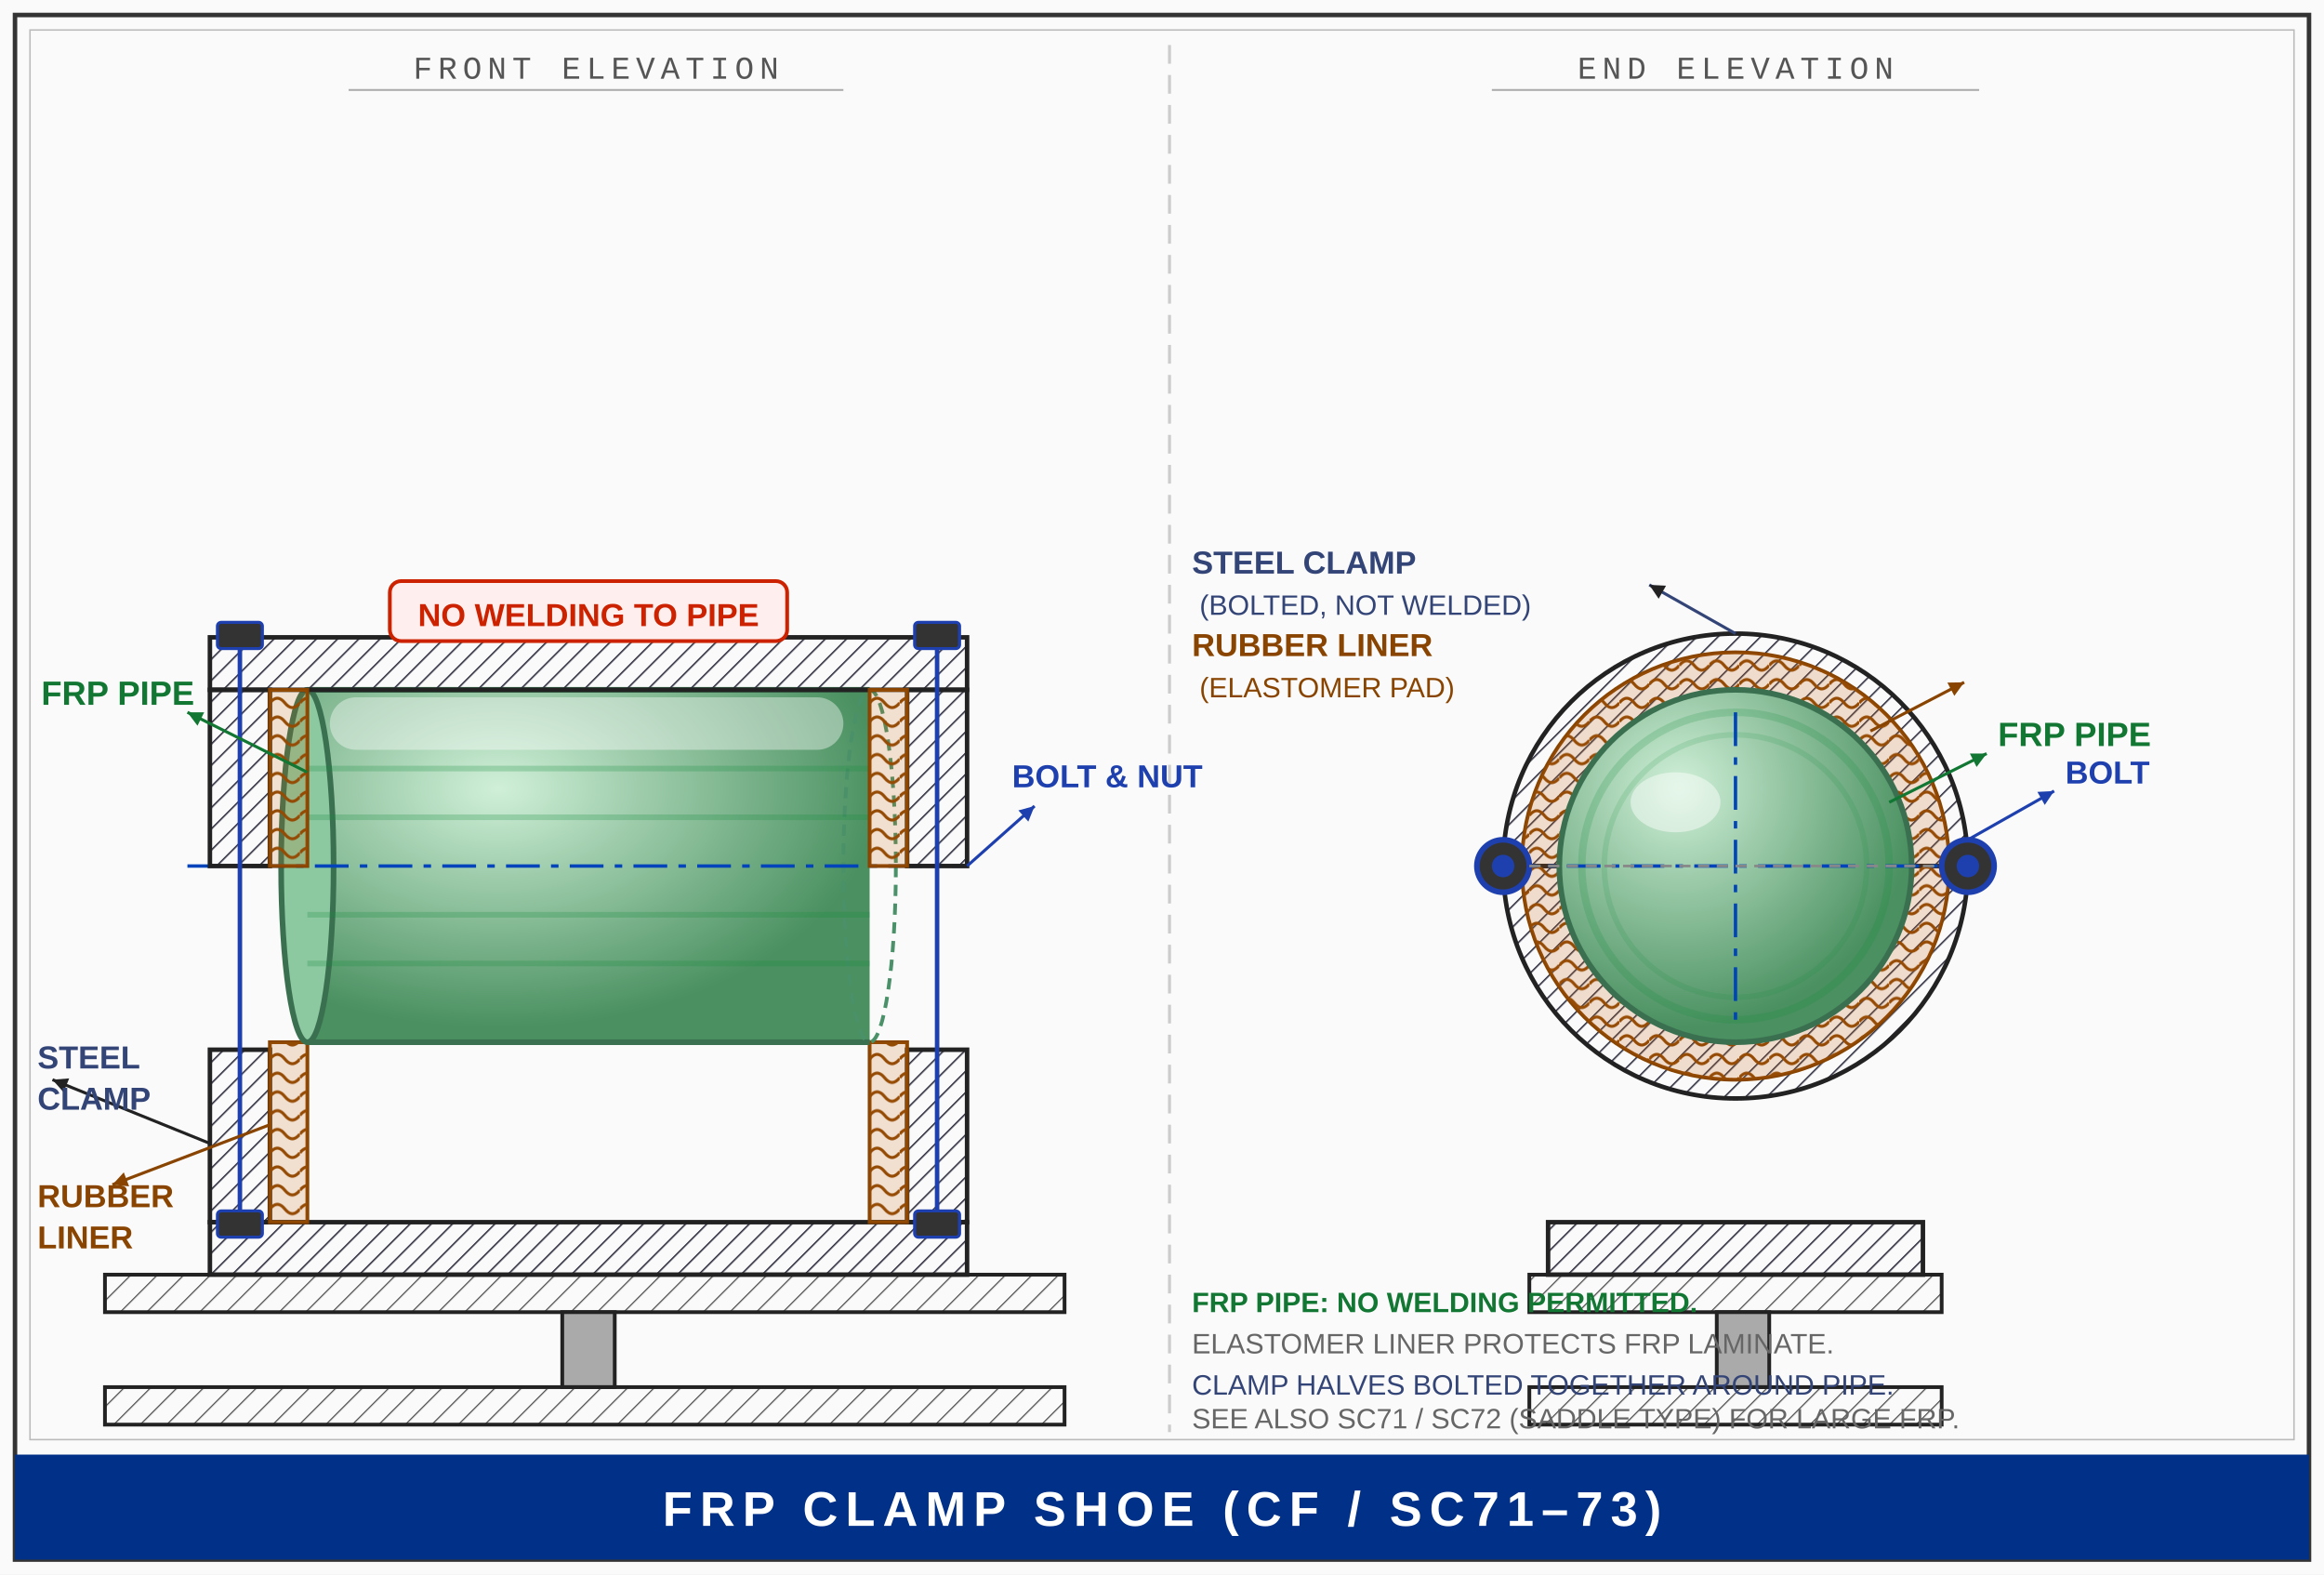
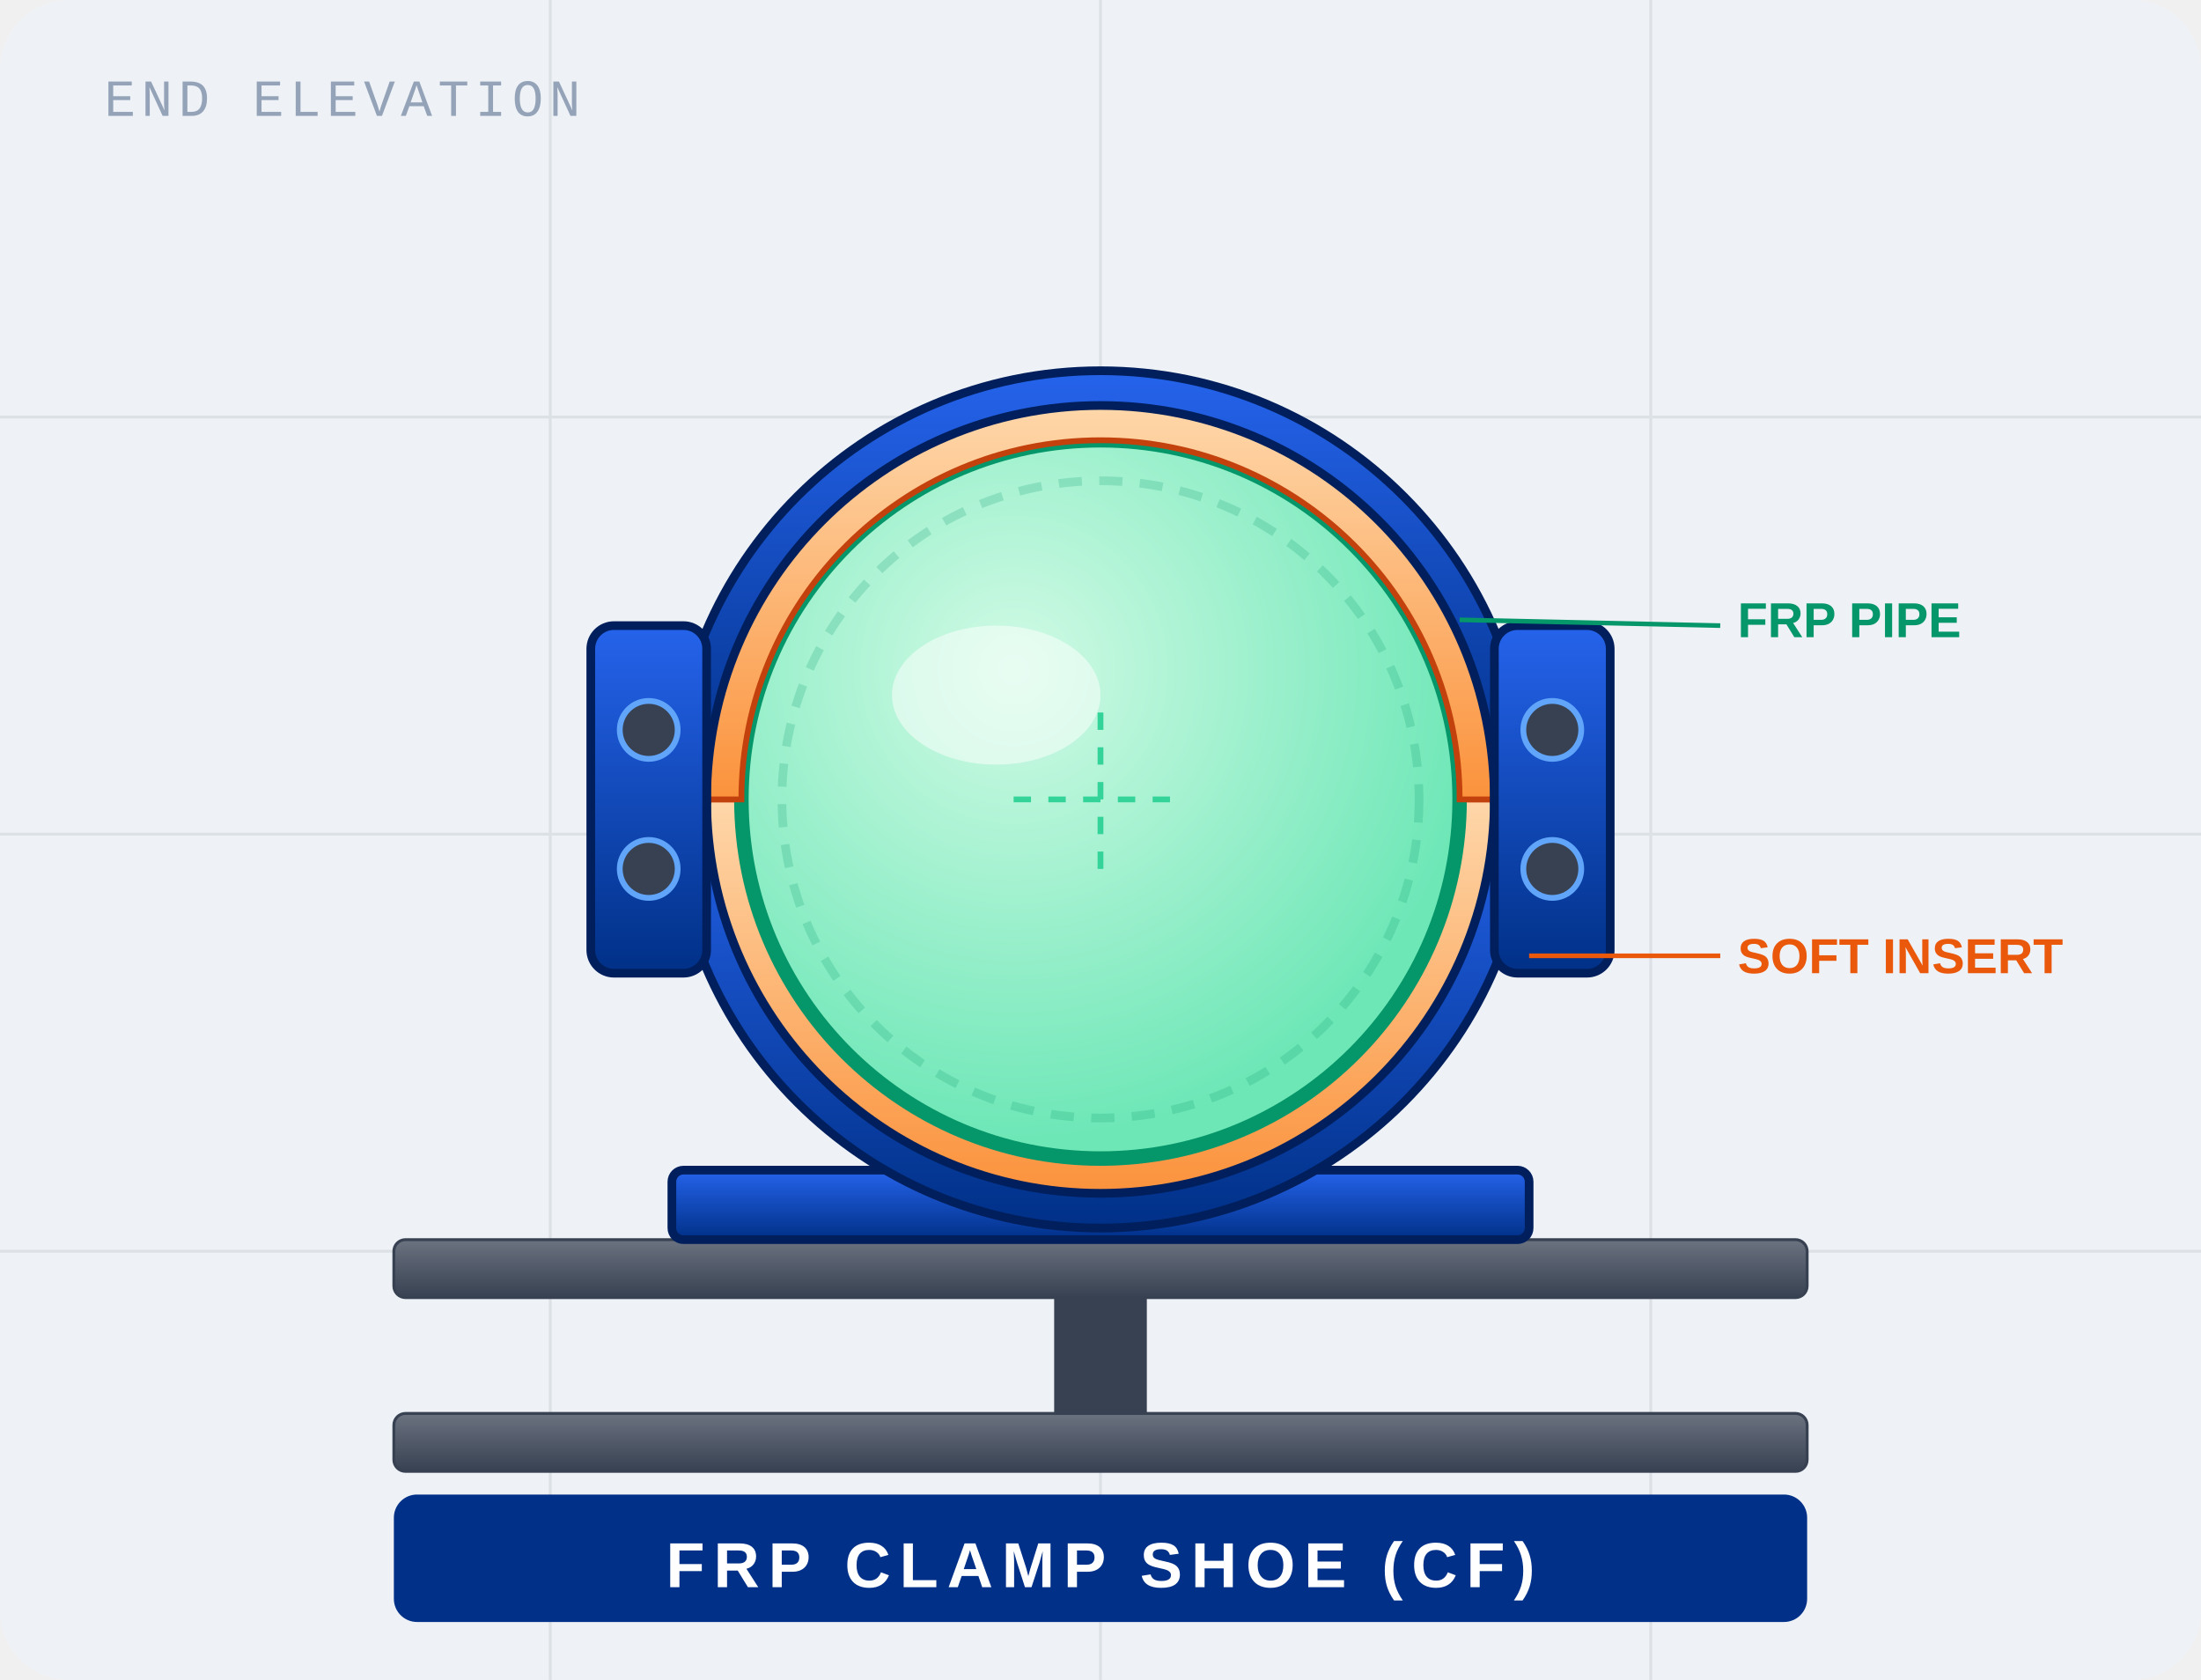
- <svg xmlns="http://www.w3.org/2000/svg" viewBox="0 0 620 420">
+ <svg xmlns="http://www.w3.org/2000/svg" viewBox="0 0 380 290">
  <defs>
-     <pattern id="h" patternUnits="userSpaceOnUse" width="5" height="5" patternTransform="rotate(45)">
-       <line x1="0" y1="0" x2="0" y2="5" stroke="#555" stroke-width="0.65" />
-     </pattern>
-     <pattern id="ch" patternUnits="userSpaceOnUse" width="4" height="4" patternTransform="rotate(45)">
-       <line x1="0" y1="0" x2="0" y2="4" stroke="#334" stroke-width="0.8" />
-     </pattern>
-     <pattern id="rb" patternUnits="userSpaceOnUse" width="8" height="5">
-       <path d="M0,2.5 Q2,0 4,2.5 Q6,5 8,2.5" fill="none" stroke="#884400" stroke-width="0.8" />
-     </pattern>
-     <pattern id="fp" patternUnits="userSpaceOnUse" width="6" height="6" patternTransform="rotate(30)">
-       <line x1="0" y1="0" x2="0" y2="6" stroke="#117733" stroke-width="0.7" />
-     </pattern>
-     <radialGradient id="frp" cx="34%" cy="28%" r="68%">
-       <stop offset="0%" stop-color="#D0F0D8" />
-       <stop offset="100%" stop-color="#4A9060" />
+     <radialGradient id="frppg" cx="38%" cy="32%" r="65%">
+       <stop offset="0%" stop-color="#D1FAE5" />
+       <stop offset="100%" stop-color="#6EE7B7" />
    </radialGradient>
-     <linearGradient id="cg" x1="0" y1="0" x2="0" y2="1">
-       <stop offset="0%" stop-color="#8AA0B8" />
-       <stop offset="100%" stop-color="#4A6080" />
+     <linearGradient id="sg" x1="0" y1="0" x2="0" y2="1">
+       <stop offset="0%" stop-color="#6B7280" />
+       <stop offset="100%" stop-color="#374151" />
    </linearGradient>
-     <marker id="a" markerWidth="5" markerHeight="5" refX="5" refY="2.5" orient="auto">
-       <polygon points="0,0 0,5 5,2.5" fill="#222" />
-     </marker>
-     <marker id="ga" markerWidth="5" markerHeight="5" refX="5" refY="2.5" orient="auto">
-       <polygon points="0,0 0,5 5,2.5" fill="#117733" />
-     </marker>
-     <marker id="ra" markerWidth="5" markerHeight="5" refX="5" refY="2.5" orient="auto">
-       <polygon points="0,0 0,5 5,2.5" fill="#884400" />
-     </marker>
-     <marker id="ba" markerWidth="5" markerHeight="5" refX="5" refY="2.5" orient="auto">
-       <polygon points="0,0 0,5 5,2.5" fill="#1E40AF" />
-     </marker>
+     <linearGradient id="clamp_g" x1="0" y1="0" x2="0" y2="1">
+       <stop offset="0%" stop-color="#2563EB" />
+       <stop offset="100%" stop-color="#003087" />
+     </linearGradient>
+     <linearGradient id="insert_g" x1="0" y1="0" x2="0" y2="1">
+       <stop offset="0%" stop-color="#FED7AA" />
+       <stop offset="100%" stop-color="#FB923C" />
+     </linearGradient>
  </defs>
-   <rect width="620" height="420" fill="#FAFAFA" />
-   <rect x="4" y="4" width="612" height="412" fill="none" stroke="#333" stroke-width="1.2" />
-   <rect x="8" y="8" width="604" height="376" fill="none" stroke="#BBB" stroke-width="0.4" />
-   <line x1="312" y1="12" x2="312" y2="382" stroke="#CCC" stroke-width="0.8" stroke-dasharray="5,3" />
-   <text x="159" y="21" text-anchor="middle" font-family="Courier New,monospace" font-size="8.5" fill="#555" letter-spacing="1.5">FRONT ELEVATION</text>
-   <text x="463" y="21" text-anchor="middle" font-family="Courier New,monospace" font-size="8.5" fill="#555" letter-spacing="1.5">END ELEVATION</text>
-   <line x1="93" y1="24" x2="225" y2="24" stroke="#AAA" stroke-width="0.5" />
-   <line x1="398" y1="24" x2="528" y2="24" stroke="#AAA" stroke-width="0.5" />
-   <rect x="28" y="340" width="256" height="10" fill="url(#h)" stroke="#222" stroke-width="1" />
-   <rect x="150" y="350" width="14" height="20" fill="#AAAAAA" stroke="#222" stroke-width="1" />
-   <rect x="28" y="370" width="256" height="10" fill="url(#h)" stroke="#222" stroke-width="1" />
-   <rect x="56" y="326" width="202" height="14" fill="url(#ch)" stroke="#222" stroke-width="1.2" />
-   <rect x="56" y="280" width="16" height="46" fill="url(#ch)" stroke="#222" stroke-width="1.2" />
-   <rect x="242" y="280" width="16" height="46" fill="url(#ch)" stroke="#222" stroke-width="1.2" />
-   <rect x="72" y="278" width="10" height="48" fill="url(#rb)" stroke="#884400" stroke-width="1" />
-   <rect x="72" y="278" width="10" height="48" fill="rgba(200,100,20,0.18)" stroke="none" />
-   <rect x="232" y="278" width="10" height="48" fill="url(#rb)" stroke="#884400" stroke-width="1" />
-   <rect x="232" y="278" width="10" height="48" fill="rgba(200,100,20,0.18)" stroke="none" />
-   <rect x="82" y="184" width="150" height="94" fill="url(#frp)" />
-   <line x1="82" y1="184" x2="232" y2="184" stroke="#3A7050" stroke-width="1.5" />
-   <line x1="82" y1="278" x2="232" y2="278" stroke="#3A7050" stroke-width="1.5" />
-   <ellipse cx="82" cy="231" rx="7" ry="47" fill="#8CC8A0" stroke="#3A7050" stroke-width="1.5" />
-   <ellipse cx="232" cy="231" rx="7" ry="47" fill="none" stroke="#4A9068" stroke-width="1" stroke-dasharray="3,2" />
-   <line x1="82" y1="205" x2="232" y2="205" stroke="rgba(20,140,60,0.25)" stroke-width="1.5" />
-   <line x1="82" y1="218" x2="232" y2="218" stroke="rgba(20,140,60,0.25)" stroke-width="1.5" />
-   <line x1="82" y1="244" x2="232" y2="244" stroke="rgba(20,140,60,0.25)" stroke-width="1.5" />
-   <line x1="82" y1="257" x2="232" y2="257" stroke="rgba(20,140,60,0.25)" stroke-width="1.5" />
-   <rect x="88" y="186" width="137" height="14" rx="7" fill="rgba(255,255,255,0.40)" />
-   <line x1="50" y1="231" x2="258" y2="231" stroke="#0044BB" stroke-width="0.9" stroke-dasharray="9,3,2,3" />
-   <rect x="56" y="184" width="16" height="47" fill="url(#ch)" stroke="#222" stroke-width="1.2" />
-   <rect x="242" y="184" width="16" height="47" fill="url(#ch)" stroke="#222" stroke-width="1.2" />
-   <rect x="56" y="170" width="202" height="14" fill="url(#ch)" stroke="#222" stroke-width="1.2" />
-   <rect x="72" y="184" width="10" height="47" fill="url(#rb)" stroke="#884400" stroke-width="1" />
-   <rect x="72" y="184" width="10" height="47" fill="rgba(200,100,20,0.18)" stroke="none" />
-   <rect x="232" y="184" width="10" height="47" fill="url(#rb)" stroke="#884400" stroke-width="1" />
-   <rect x="232" y="184" width="10" height="47" fill="rgba(200,100,20,0.18)" stroke="none" />
-   <line x1="64" y1="166" x2="64" y2="330" stroke="#1E40AF" stroke-width="1.2" />
-   <rect x="58" y="166" width="12" height="7" rx="1" fill="#333" stroke="#1E40AF" stroke-width="0.8" />
-   <rect x="58" y="323" width="12" height="7" rx="1" fill="#333" stroke="#1E40AF" stroke-width="0.8" />
-   <line x1="250" y1="166" x2="250" y2="330" stroke="#1E40AF" stroke-width="1.2" />
-   <rect x="244" y="166" width="12" height="7" rx="1" fill="#333" stroke="#1E40AF" stroke-width="0.8" />
-   <rect x="244" y="323" width="12" height="7" rx="1" fill="#333" stroke="#1E40AF" stroke-width="0.8" />
-   <rect x="104" y="155" width="106" height="16" rx="3" fill="#FFEEEE" stroke="#CC2200" stroke-width="1" />
-   <text x="157" y="167" text-anchor="middle" font-family="Arial,sans-serif" font-size="8.5" fill="#CC2200" font-weight="700">NO WELDING TO PIPE</text>
-   <line x1="82" y1="206" x2="50" y2="190" stroke="#117733" stroke-width="0.8" marker-end="url(#ga)" />
-   <text x="11" y="188" font-family="Arial,sans-serif" font-size="9" fill="#117733" font-weight="700">FRP PIPE</text>
-   <line x1="72" y1="300" x2="30" y2="316" stroke="#884400" stroke-width="0.8" marker-end="url(#ra)" />
-   <text x="10" y="322" font-family="Arial,sans-serif" font-size="8.5" fill="#884400" font-weight="700">RUBBER</text>
-   <text x="10" y="333" font-family="Arial,sans-serif" font-size="8.5" fill="#884400" font-weight="700">LINER</text>
-   <line x1="56" y1="305" x2="14" y2="288" stroke="#222" stroke-width="0.8" marker-end="url(#a)" />
-   <text x="10" y="285" font-family="Arial,sans-serif" font-size="8.5" fill="#334477" font-weight="700">STEEL</text>
-   <text x="10" y="296" font-family="Arial,sans-serif" font-size="8.5" fill="#334477" font-weight="700">CLAMP</text>
-   <line x1="258" y1="231" x2="276" y2="215" stroke="#1E40AF" stroke-width="0.8" marker-end="url(#ba)" />
-   <text x="270" y="210" font-family="Arial,sans-serif" font-size="8.5" fill="#1E40AF" font-weight="700">BOLT &amp; NUT</text>
-   <rect x="408" y="340" width="110" height="10" fill="url(#h)" stroke="#222" stroke-width="1" />
-   <rect x="458" y="350" width="14" height="20" fill="#AAAAAA" stroke="#222" stroke-width="1" />
-   <rect x="408" y="370" width="110" height="10" fill="url(#h)" stroke="#222" stroke-width="1" />
-   <rect x="413" y="326" width="100" height="14" fill="url(#ch)" stroke="#222" stroke-width="1.2" />
-   <path d="M 401,231 A 62,62 0 0 0 525,231 Z" fill="url(#ch)" stroke="#222" stroke-width="1.2" />
-   <path d="M 401,231 A 62,62 0 0 1 525,231 Z" fill="url(#ch)" stroke="#222" stroke-width="1.2" />
-   <circle cx="463" cy="231" r="57" fill="url(#rb)" stroke="#884400" stroke-width="1" />
-   <circle cx="463" cy="231" r="57" fill="rgba(200,100,20,0.20)" stroke="none" />
-   <circle cx="463" cy="231" r="47" fill="#FAFAFA" stroke="none" />
-   <circle cx="463" cy="231" r="47" fill="url(#frp)" stroke="#3A7050" stroke-width="1.5" />
-   <circle cx="463" cy="231" r="41" fill="none" stroke="rgba(20,140,60,0.20)" stroke-width="2" />
-   <circle cx="463" cy="231" r="35" fill="none" stroke="rgba(20,140,60,0.15)" stroke-width="1.5" />
-   <ellipse cx="447" cy="214" rx="12" ry="8" fill="rgba(255,255,255,0.46)" />
-   <line x1="463" y1="190" x2="463" y2="272" stroke="#0044BB" stroke-width="0.9" stroke-dasharray="9,3,2,3" />
-   <line x1="401" y1="231" x2="525" y2="231" stroke="#0044BB" stroke-width="0.9" stroke-dasharray="9,3,2,3" />
-   <circle cx="401" cy="231" r="7" fill="#333" stroke="#1E40AF" stroke-width="1.5" />
-   <circle cx="401" cy="231" r="3" fill="#1E40AF" />
-   <circle cx="525" cy="231" r="7" fill="#333" stroke="#1E40AF" stroke-width="1.5" />
-   <circle cx="525" cy="231" r="3" fill="#1E40AF" />
-   <line x1="408" y1="231" x2="518" y2="231" stroke="#888" stroke-width="0.7" stroke-dasharray="3,2" />
-   <line x1="504" y1="214" x2="530" y2="201" stroke="#117733" stroke-width="0.8" marker-end="url(#ga)" />
-   <text x="533" y="199" font-family="Arial,sans-serif" font-size="9" fill="#117733" font-weight="700">FRP PIPE</text>
-   <line x1="499" y1="195" x2="524" y2="182" stroke="#884400" stroke-width="0.8" marker-end="url(#ra)" />
-   <text x="318" y="175" font-family="Arial,sans-serif" font-size="8.5" fill="#884400" font-weight="700">RUBBER LINER</text>
-   <text x="320" y="186" font-family="Arial,sans-serif" font-size="7.5" fill="#884400">(ELASTOMER PAD)</text>
-   <line x1="463" y1="169" x2="440" y2="156" stroke="#334477" stroke-width="0.8" marker-end="url(#a)" />
-   <text x="318" y="153" font-family="Arial,sans-serif" font-size="8.5" fill="#334477" font-weight="700">STEEL CLAMP</text>
-   <text x="320" y="164" font-family="Arial,sans-serif" font-size="7.5" fill="#334477">(BOLTED, NOT WELDED)</text>
-   <line x1="525" y1="224" x2="548" y2="211" stroke="#1E40AF" stroke-width="0.8" marker-end="url(#ba)" />
-   <text x="551" y="209" font-family="Arial,sans-serif" font-size="8.5" fill="#1E40AF" font-weight="700">BOLT</text>
-   <text x="318" y="350" font-family="Arial,sans-serif" font-size="7.5" fill="#117733" font-weight="700">FRP PIPE: NO WELDING PERMITTED.</text>
-   <text x="318" y="361" font-family="Arial,sans-serif" font-size="7.5" fill="#666">ELASTOMER LINER PROTECTS FRP LAMINATE.</text>
-   <text x="318" y="372" font-family="Arial,sans-serif" font-size="7.5" fill="#334477">CLAMP HALVES BOLTED TOGETHER AROUND PIPE.</text>
-   <text x="318" y="381" font-family="Arial,sans-serif" font-size="7.5" fill="#666">SEE ALSO SC71 / SC72 (SADDLE TYPE) FOR LARGE FRP.</text>
-   <rect x="4" y="388" width="612" height="28" fill="#003087" />
-   <text x="310" y="407" text-anchor="middle" font-family="Arial,sans-serif" font-size="13" font-weight="700" fill="white" letter-spacing="2">FRP CLAMP SHOE  (CF / SC71–73)</text>
+   <rect width="380" height="290" fill="#EEF2F7" rx="12" />
+   <g stroke="#D1D5DB" stroke-width="0.5" opacity="0.6">
+     <line x1="0" y1="72" x2="380" y2="72" />
+     <line x1="0" y1="144" x2="380" y2="144" />
+     <line x1="0" y1="216" x2="380" y2="216" />
+     <line x1="95" y1="0" x2="95" y2="290" />
+     <line x1="190" y1="0" x2="190" y2="290" />
+     <line x1="285" y1="0" x2="285" y2="290" />
+   </g>
+   <text x="18" y="20" font-family="'Courier New',monospace" font-size="9" fill="#94A3B8" letter-spacing="1">END ELEVATION</text>
+   <rect x="68" y="214" width="244" height="10" rx="2" fill="url(#sg)" stroke="#374151" stroke-width="0.5" />
+   <rect x="182" y="224" width="16" height="20" fill="#374151" />
+   <rect x="68" y="244" width="244" height="10" rx="2" fill="url(#sg)" stroke="#374151" stroke-width="0.5" />
+   <rect x="116" y="202" width="148" height="12" rx="2" fill="url(#clamp_g)" stroke="#001F5C" stroke-width="1.5" />
+   <path d="M 122,138 A 68 68 0 0 0 258,138 L 252,138 A 62 62 0 0 1 128,138 Z" fill="url(#insert_g)" stroke="#C2410C" stroke-width="1" />
+   <path d="M 116,138 A 74 74 0 0 0 264,138 L 258,138 A 68 68 0 0 1 122,138 Z" fill="url(#clamp_g)" stroke="#001F5C" stroke-width="1.5" />
+   <circle cx="190" cy="138" r="62" fill="url(#frppg)" stroke="#059669" stroke-width="2.5" />
+   <circle cx="190" cy="138" r="55" fill="none" stroke="rgba(5,150,105,0.2)" stroke-width="1.5" stroke-dasharray="4,3" />
+   <ellipse cx="172" cy="120" rx="18" ry="12" fill="rgba(255,255,255,0.5)" />
+   <line x1="190" y1="123" x2="190" y2="153" stroke="#34D399" stroke-width="1" stroke-dasharray="3,3" />
+   <line x1="175" y1="138" x2="205" y2="138" stroke="#34D399" stroke-width="1" stroke-dasharray="3,3" />
+   <path d="M 128,138 A 62 62 0 0 1 252,138 L 258,138 A 68 68 0 0 0 122,138 Z" fill="url(#insert_g)" stroke="#C2410C" stroke-width="1" />
+   <path d="M 122,138 A 68 68 0 0 1 258,138 L 264,138 A 74 74 0 0 0 116,138 Z" fill="url(#clamp_g)" stroke="#001F5C" stroke-width="1.5" />
+   <rect x="258" y="108" width="20" height="60" rx="4" fill="url(#clamp_g)" stroke="#001F5C" stroke-width="1.5" />
+   <circle cx="268" cy="126" r="5" fill="#374151" stroke="#60A5FA" stroke-width="1" />
+   <circle cx="268" cy="150" r="5" fill="#374151" stroke="#60A5FA" stroke-width="1" />
+   <rect x="102" y="108" width="20" height="60" rx="4" fill="url(#clamp_g)" stroke="#001F5C" stroke-width="1.5" />
+   <circle cx="112" cy="126" r="5" fill="#374151" stroke="#60A5FA" stroke-width="1" />
+   <circle cx="112" cy="150" r="5" fill="#374151" stroke="#60A5FA" stroke-width="1" />
+   <text x="300" y="110" font-family="'Arial',sans-serif" font-size="8.5" fill="#059669" font-weight="700">FRP PIPE</text>
+   <line x1="252" y1="107" x2="297" y2="108" stroke="#059669" stroke-width="0.8" />
+   <text x="300" y="168" font-family="'Arial',sans-serif" font-size="8.5" fill="#EA580C" font-weight="700">SOFT INSERT</text>
+   <line x1="264" y1="165" x2="297" y2="165" stroke="#EA580C" stroke-width="0.8" />
+   <rect x="68" y="258" width="244" height="22" rx="4" fill="#003087" />
+   <text x="190" y="274" text-anchor="middle" font-family="'Arial',sans-serif" font-size="11" font-weight="700" fill="white" letter-spacing="1.5">FRP CLAMP SHOE (CF)</text>
</svg>
